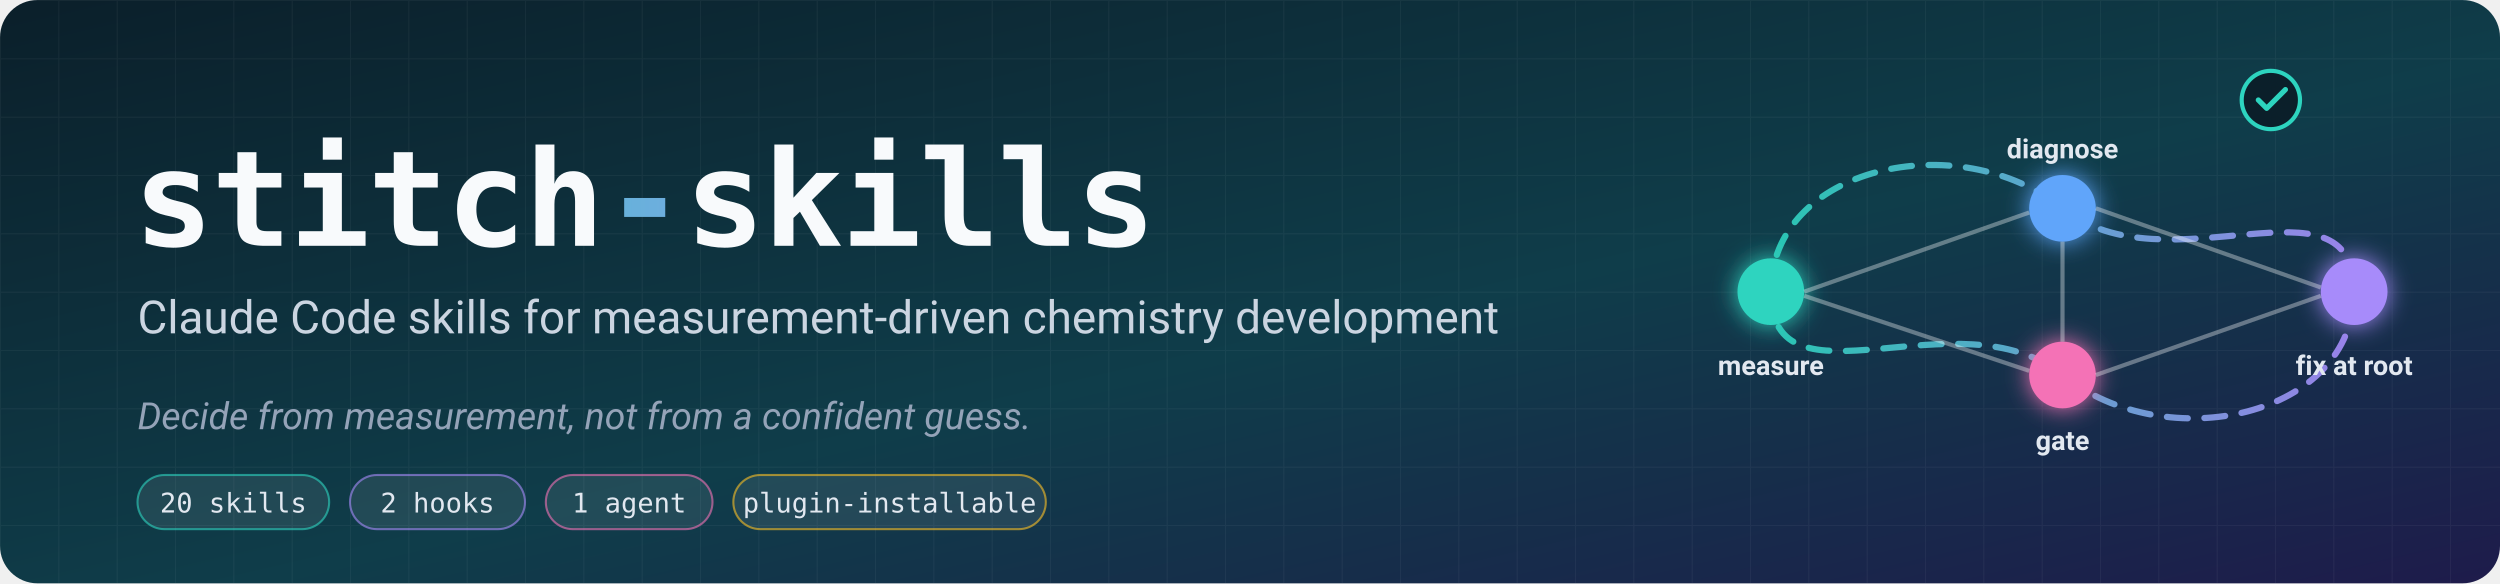
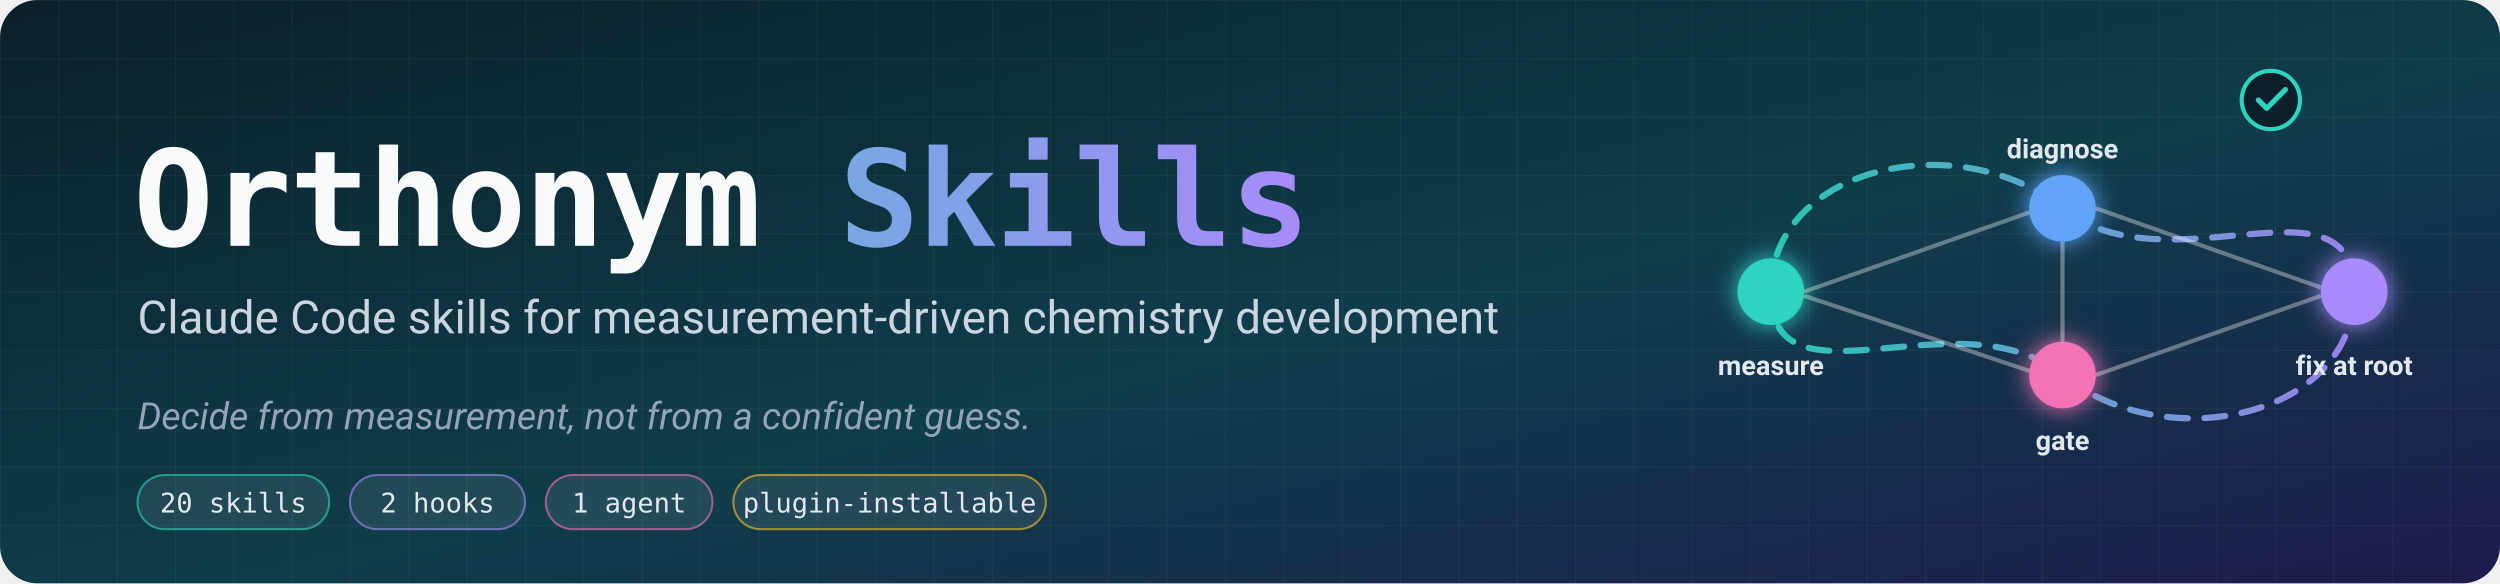
<svg xmlns="http://www.w3.org/2000/svg" viewBox="0 0 1200 280" width="1200" height="280" role="img" aria-labelledby="t d">
  <defs>
    <linearGradient id="bg" x1="0" y1="0" x2="1" y2="1">
      <stop offset="0" stop-color="#0b1f2a" />
      <stop offset="0.55" stop-color="#0f3d4a" />
      <stop offset="1" stop-color="#1e1b4b" />
    </linearGradient>
    <linearGradient id="accent" x1="0" y1="0" x2="1" y2="0">
      <stop offset="0" stop-color="#2dd4bf" />
      <stop offset="1" stop-color="#a78bfa" />
    </linearGradient>
    <pattern id="grid" width="28" height="28" patternUnits="userSpaceOnUse">
      <path d="M28 0H0V28" fill="none" stroke="#ffffff" stroke-opacity="0.045" stroke-width="1" />
    </pattern>
    <filter id="glow" x="-50%" y="-50%" width="200%" height="200%">
      <feGaussianBlur stdDeviation="6" result="b" />
      <feMerge>
        <feMergeNode in="b" />
        <feMergeNode in="SourceGraphic" />
      </feMerge>
    </filter>
  </defs>
  <rect width="1200" height="280" rx="18" fill="url(#bg)" />
  <rect width="1200" height="280" rx="18" fill="url(#grid)" />
-   <text x="64" y="118" font-family="ui-monospace, SFMono-Regular, Menlo, Consolas, monospace" font-size="64" font-weight="700" fill="#f8fafc" letter-spacing="-1">stitch<tspan fill="url(#accent)">-</tspan>skills</text>
+   <text x="64" y="118" font-family="ui-monospace, SFMono-Regular, Menlo, Consolas, monospace" font-size="64" font-weight="700" fill="#f8fafc" letter-spacing="-1">Orthonym <tspan fill="url(#accent)">Skills</tspan>
+   </text>
  <text x="66" y="160" font-family="ui-sans-serif, system-ui, -apple-system, Segoe UI, Roboto, sans-serif" font-size="22" fill="#cbd5e1">Claude Code skills for measurement-driven chemistry development</text>
  <text x="66" y="206" font-family="ui-sans-serif, system-ui, -apple-system, Segoe UI, Roboto, sans-serif" font-size="18" font-style="italic" fill="#94a3b8">Decide from measurement, not from a confident guess.</text>
  <g font-family="ui-monospace, SFMono-Regular, Menlo, Consolas, monospace" font-size="13" fill="#e2e8f0">
    <rect x="66" y="228" width="92" height="26" rx="13" fill="#ffffff" fill-opacity="0.08" stroke="#2dd4bf" stroke-opacity="0.6" />
    <text x="112" y="246" text-anchor="middle">20 skills</text>
    <rect x="168" y="228" width="84" height="26" rx="13" fill="#ffffff" fill-opacity="0.08" stroke="#a78bfa" stroke-opacity="0.6" />
    <text x="210" y="246" text-anchor="middle">2 hooks</text>
    <rect x="262" y="228" width="80" height="26" rx="13" fill="#ffffff" fill-opacity="0.08" stroke="#f472b6" stroke-opacity="0.6" />
    <text x="302" y="246" text-anchor="middle">1 agent</text>
    <rect x="352" y="228" width="150" height="26" rx="13" fill="#ffffff" fill-opacity="0.08" stroke="#fbbf24" stroke-opacity="0.6" />
    <text x="427" y="246" text-anchor="middle">plugin-installable</text>
  </g>
  <g transform="translate(790 40)">
    <path d="M60 100 C 60 40, 150 20, 200 60 S 340 40, 340 100 S 250 180, 200 140 S 60 160, 60 100 Z" fill="none" stroke="url(#accent)" stroke-width="3" stroke-dasharray="10 8" stroke-linecap="round" opacity="0.9" />
    <g filter="url(#glow)">
      <circle cx="60" cy="100" r="16" fill="#2dd4bf" />
      <circle cx="200" cy="60" r="16" fill="#60a5fa" />
      <circle cx="340" cy="100" r="16" fill="#a78bfa" />
      <circle cx="200" cy="140" r="16" fill="#f472b6" />
    </g>
    <g stroke="#ffffff" stroke-opacity="0.35" stroke-width="2">
      <line x1="76" y1="100" x2="184" y2="62" />
      <line x1="216" y1="60" x2="324" y2="98" />
      <line x1="324" y1="102" x2="216" y2="140" />
      <line x1="184" y1="138" x2="76" y2="102" />
      <line x1="200" y1="76" x2="200" y2="124" />
    </g>
    <g font-family="ui-sans-serif, system-ui, -apple-system, Segoe UI, Roboto, sans-serif" font-size="13" font-weight="600" fill="#e2e8f0" text-anchor="middle">
      <text x="60" y="140">measure</text>
      <text x="200" y="36">diagnose</text>
      <text x="340" y="140">fix at root</text>
      <text x="200" y="176">gate</text>
    </g>
    <g transform="translate(300 8)">
      <circle cx="0" cy="0" r="14" fill="#0b1f2a" stroke="#2dd4bf" stroke-width="2" />
      <path d="M-6 0 L-2 4 L7 -5" fill="none" stroke="#2dd4bf" stroke-width="2.5" stroke-linecap="round" stroke-linejoin="round" />
    </g>
  </g>
</svg>
